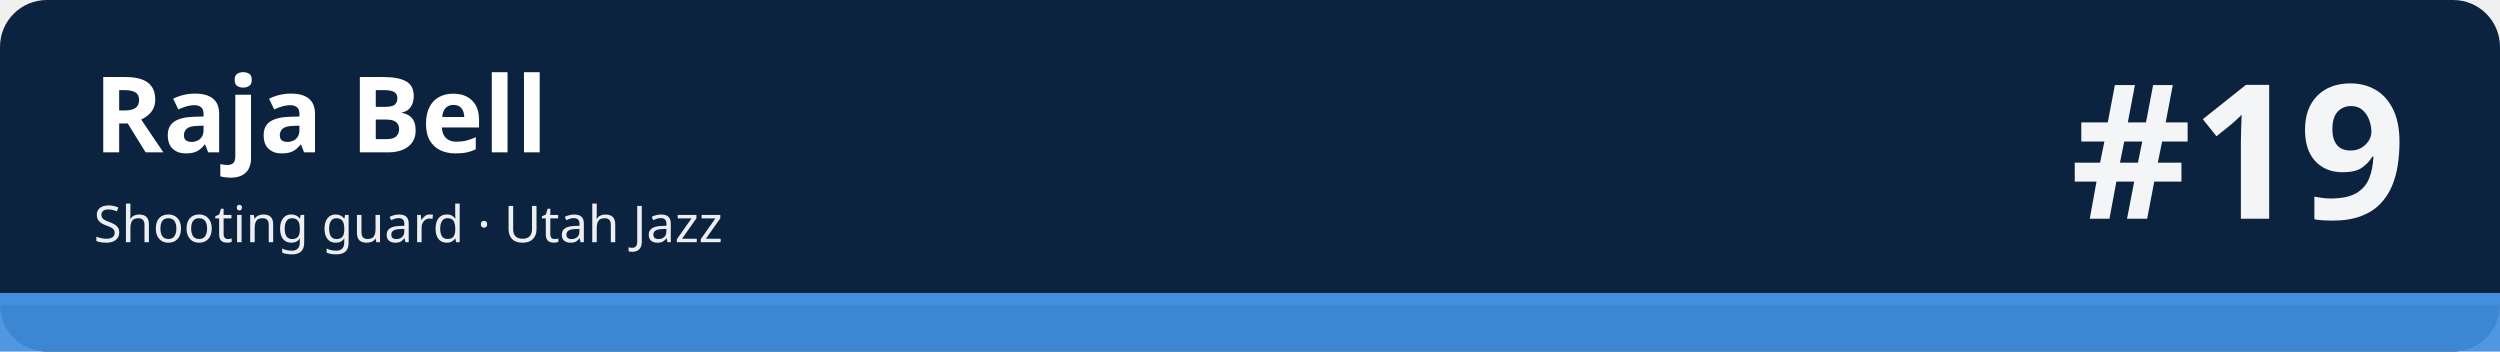
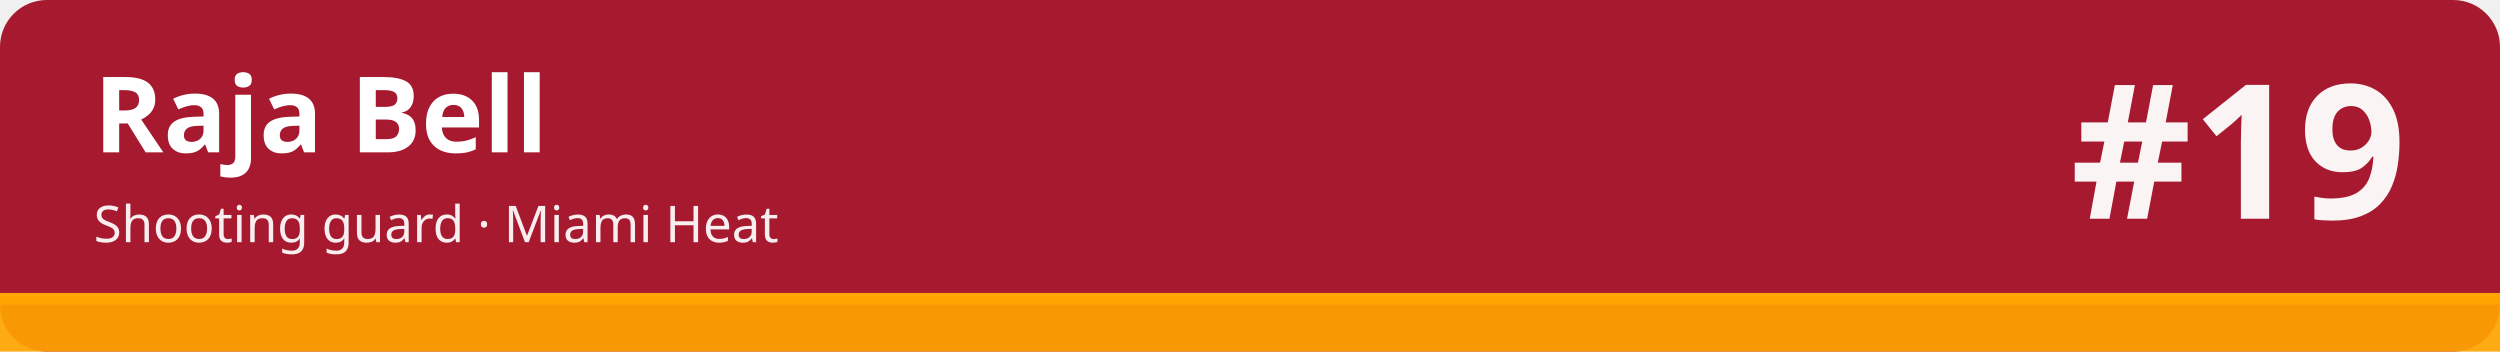
<svg xmlns="http://www.w3.org/2000/svg" width="1280" height="180" viewBox="0 0 1280 180" role="img" aria-labelledby="t d">
-   <rect width="1280" height="180" rx="24" fill="#0c2340" />
-   <rect x="0" y="150" width="1280" height="30" fill="#418fde" fill-opacity=".92" />
-   <rect x="0" y="150" width="1280" height="6" fill="#418fde" />
+   <rect width="1280" height="180" rx="24" fill="#a6192e" />
+   <rect x="0" y="150" width="1280" height="30" fill="#ffa400" fill-opacity=".92" />
+   <rect x="0" y="150" width="1280" height="6" fill="#ffa400" />
  <text x="48" y="78" font-family="sans-serif" font-size="54" font-weight="700" fill="#ffffff">Raja Bell</text>
-   <text x="48" y="124" font-family="sans-serif" font-size="26" fill="#ffffff" fill-opacity=".92">Shooting guard · Utah Jazz</text>
+   <text x="48" y="124" font-family="sans-serif" font-size="26" fill="#ffffff" fill-opacity=".92">Shooting guard · Miami Heat</text>
  <text x="1232" y="112" font-family="sans-serif" font-size="96" font-weight="800" fill="#ffffff" fill-opacity=".95" text-anchor="end">#19</text>
</svg>
